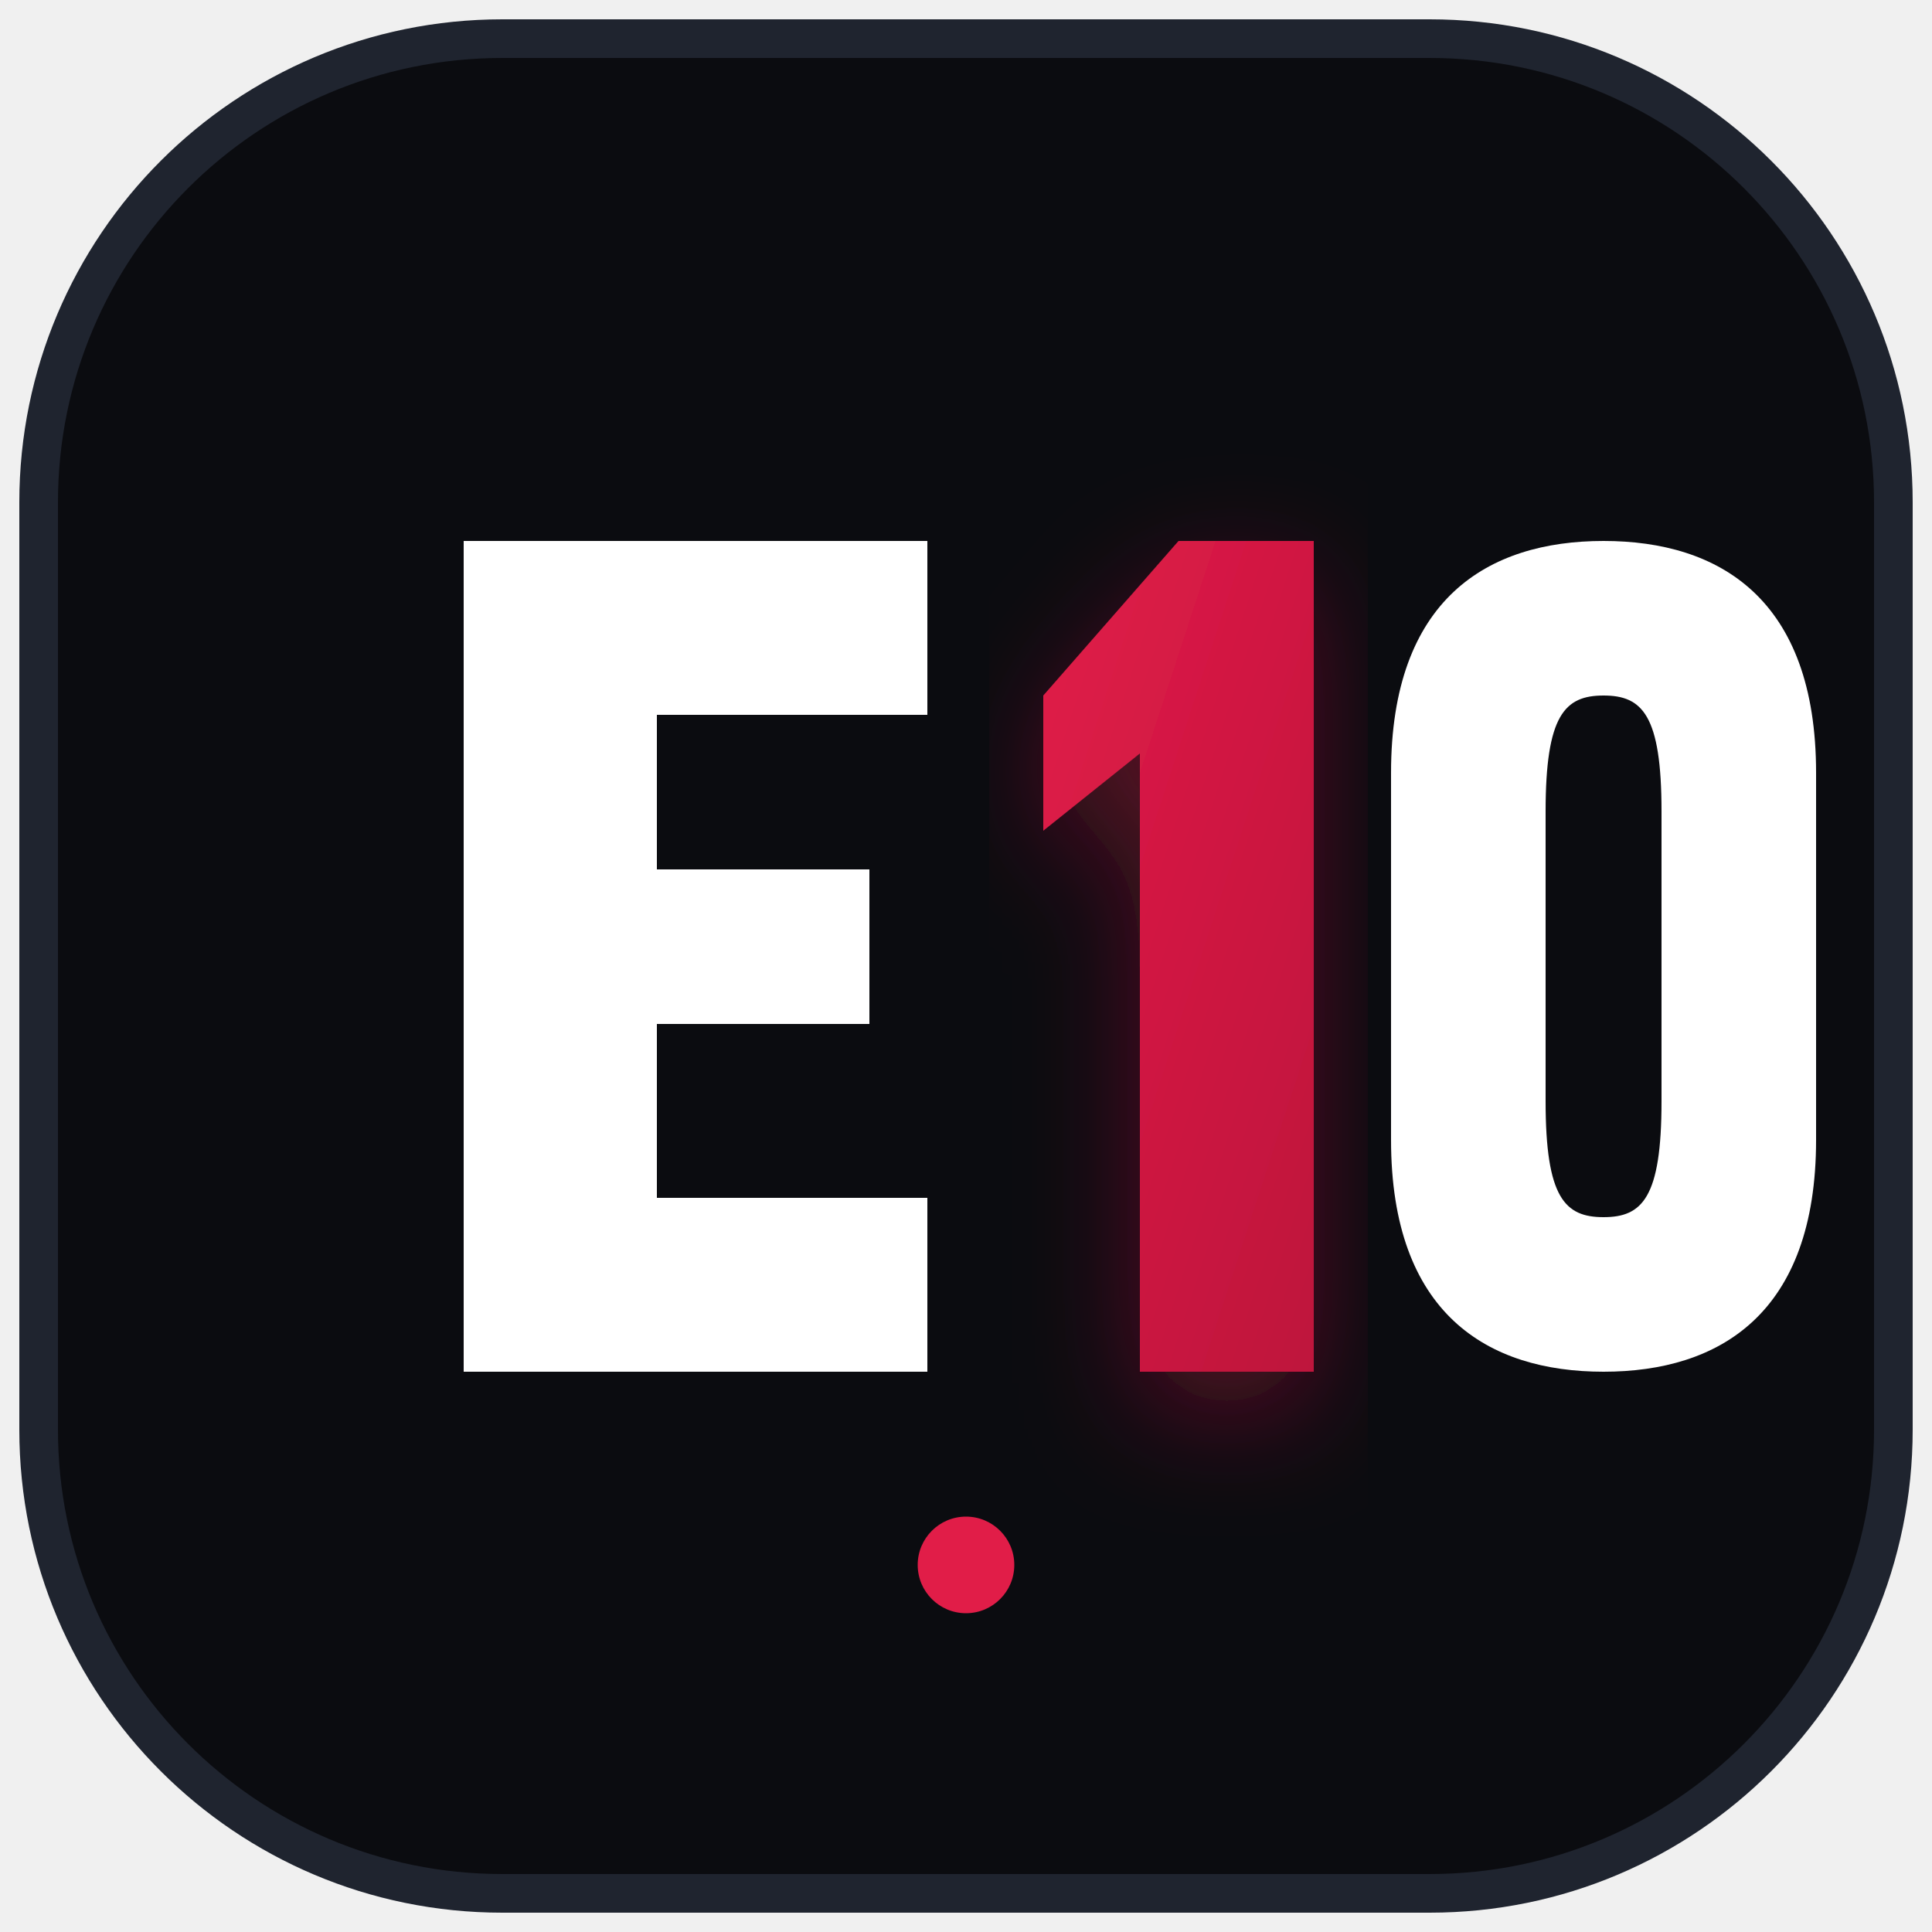
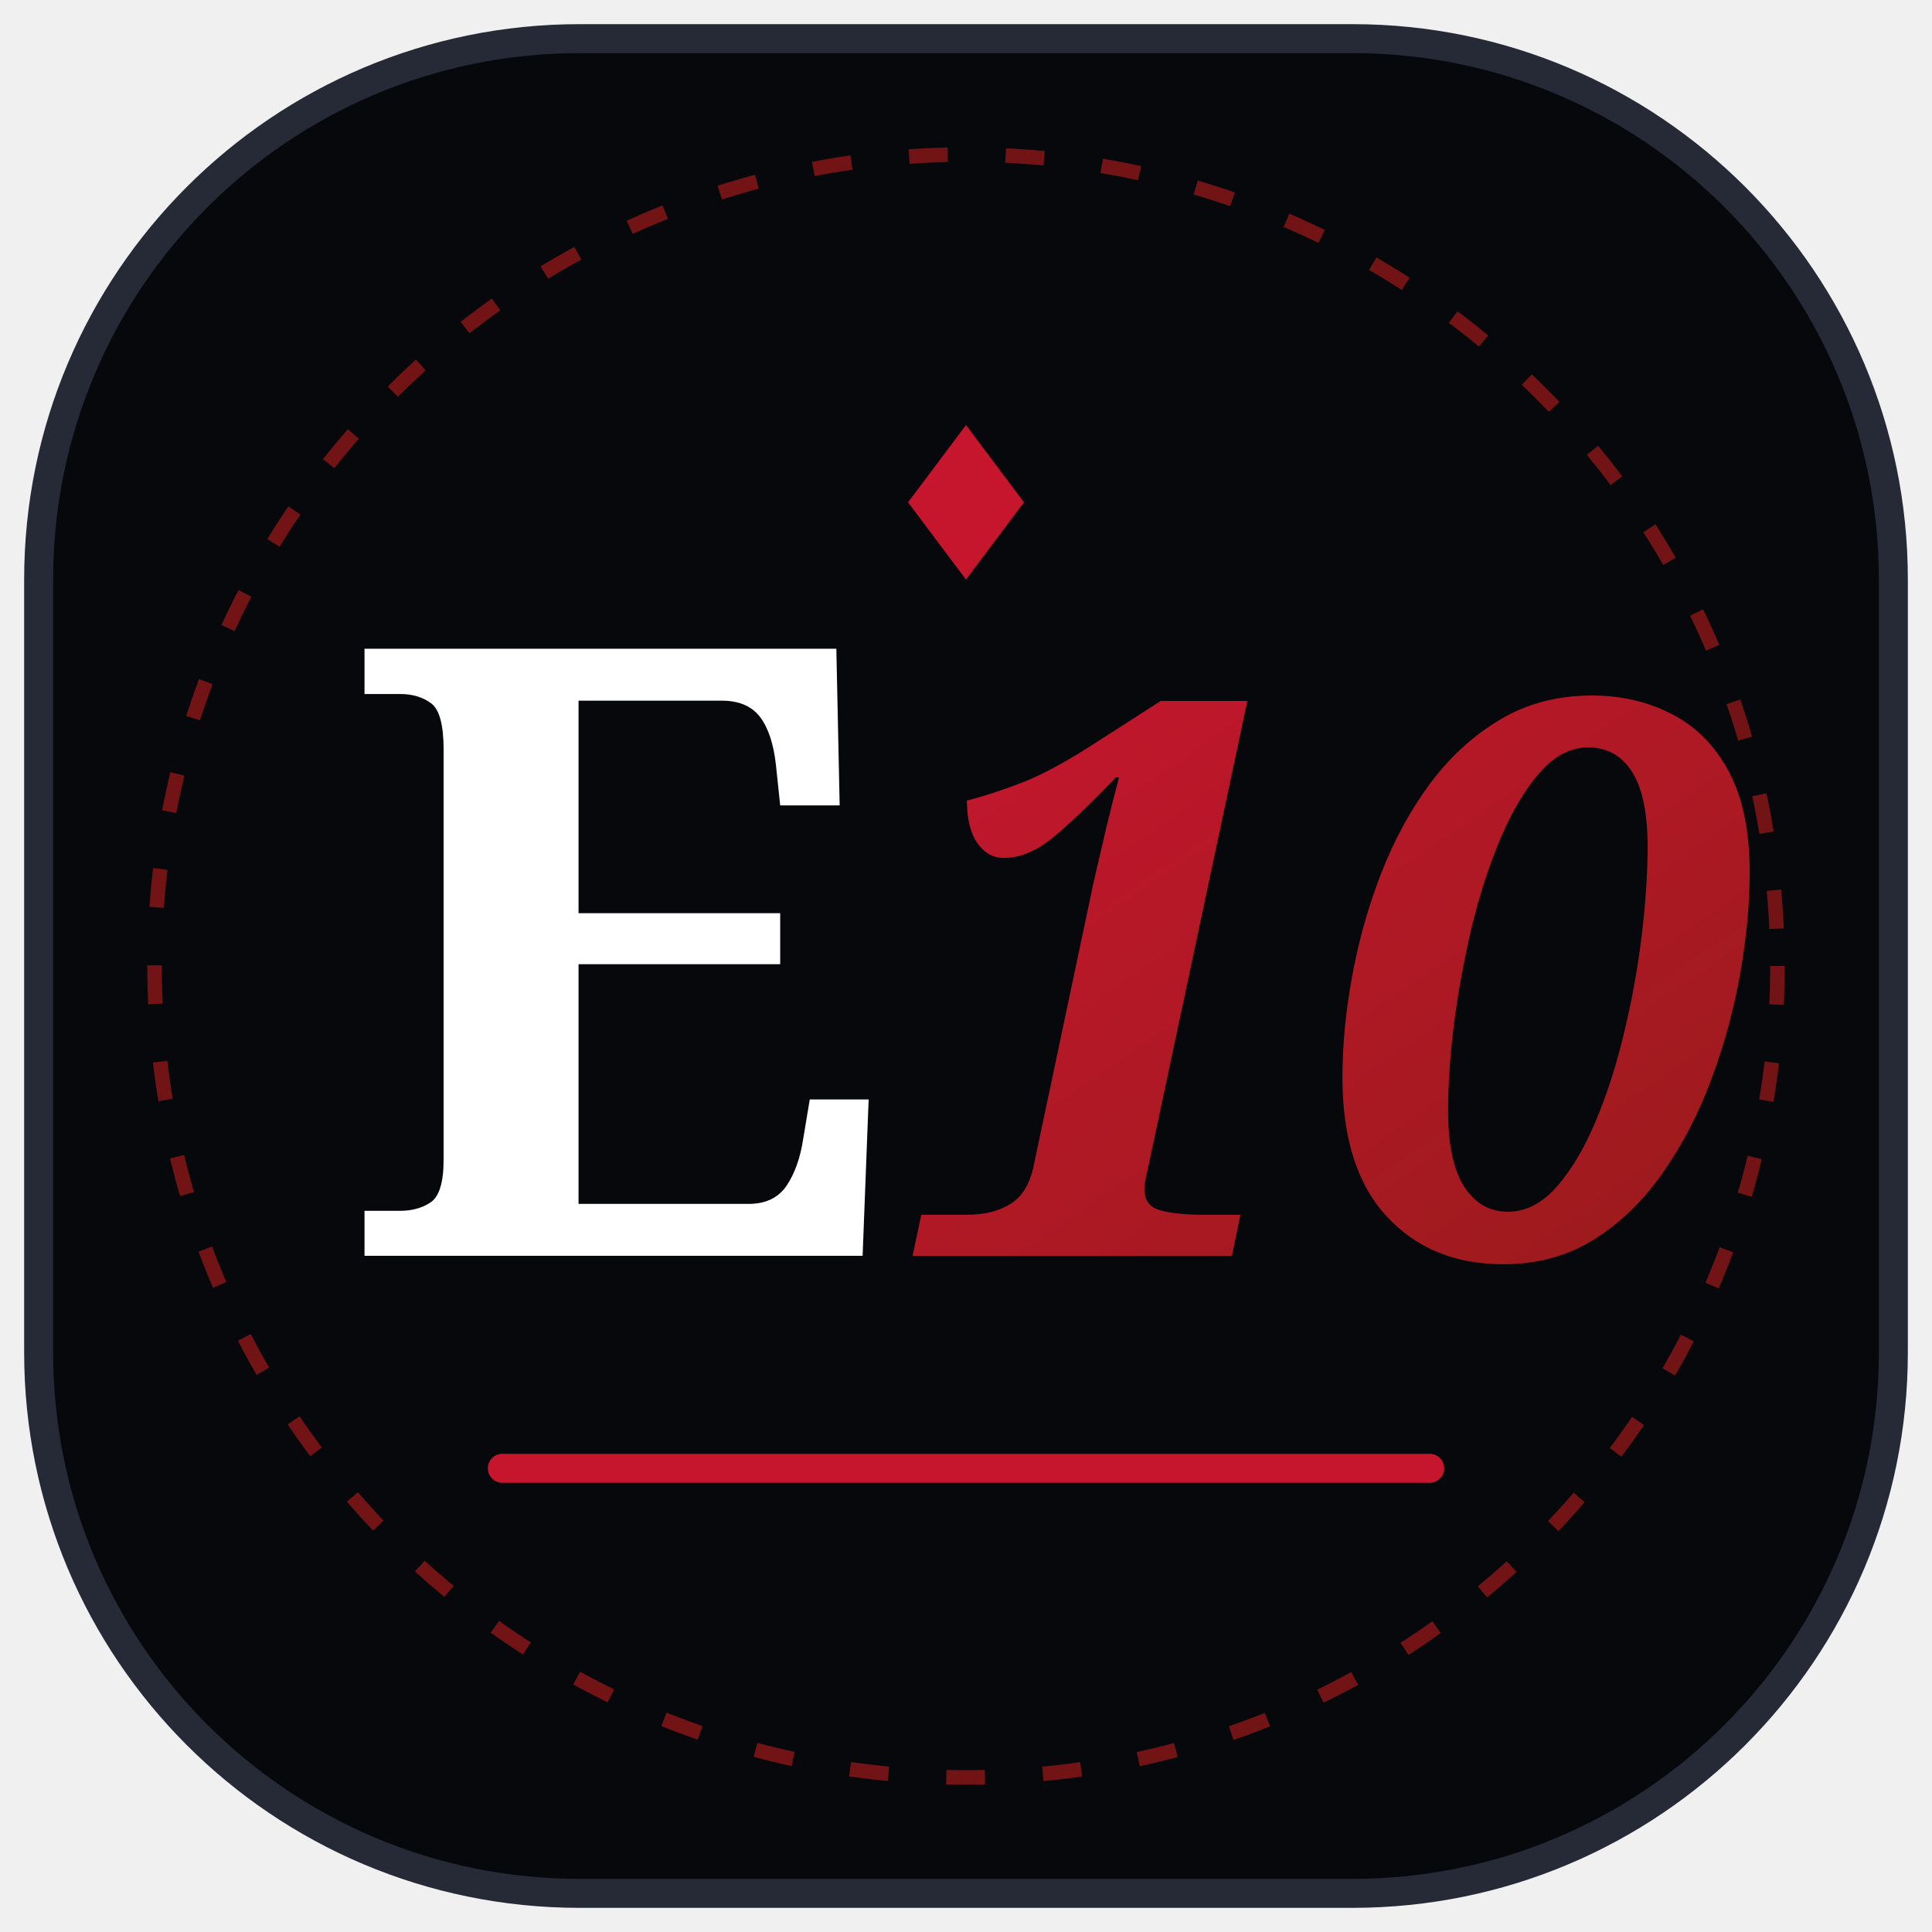
<svg xmlns="http://www.w3.org/2000/svg" viewBox="0 0 100 100" fill="none">
  <defs>
-     <linearGradient id="e10Grad" x1="0%" y1="0%" x2="100%" y2="100%">
-       <stop offset="0%" stop-color="#E11D48" />
-       <stop offset="100%" stop-color="#BE123C" />
+     <linearGradient id="luxuryRed" x1="0%" y1="0%" x2="100%" y2="100%">
+       <stop offset="0%" stop-color="#C5162E" />
+       <stop offset="100%" stop-color="#991B1B" />
    </linearGradient>
-     <filter id="glow" x="-20%" y="-20%" width="140%" height="140%">
-       <feDropShadow dx="0" dy="2" stdDeviation="3" flood-color="#E11D48" flood-opacity="0.35" />
-     </filter>
  </defs>
-   <rect x="2" y="2" width="96" height="96" rx="24" fill="#0B0C10" stroke="#1F242F" stroke-width="2" />
-   <path d="M 24 28 H 48 V 37 H 34 V 45 H 45 V 53 H 34 V 62 H 48 V 71 H 24 Z" fill="#FFFFFF" />
-   <path d="M 54 36 L 61 28 H 68 V 71 H 59 V 39 L 54 43 Z" fill="url(#e10Grad)" filter="url(#glow)" />
-   <path d="M 72 40 C 72 31 77 28 83 28 C 89 28 94 31 94 40 V 59 C 94 68 89 71 83 71 C 77 71 72 68 72 59 Z M 80 42 V 57 C 80 62 81 63 83 63 C 85 63 86 62 86 57 V 42 C 86 37 85 36 83 36 C 81 36 80 37 80 42 Z" fill="#FFFFFF" />
-   <circle cx="50" cy="81" r="2.5" fill="#E11D48" />
+   <rect x="2" y="2" width="96" height="96" rx="28" fill="#07080B" stroke="#252A36" stroke-width="1.5" />
+   <circle cx="50" cy="50" r="42" stroke="#B91C1C" stroke-width="0.75" stroke-dasharray="2 3" opacity="0.6" />
+   <text x="32" y="65" font-family="'Playfair Display', 'Cormorant Garamond', Georgia, serif" font-size="44" font-weight="700" fill="#FFFFFF" text-anchor="middle">E</text>
+   <text x="68" y="65" font-family="'Playfair Display', 'Cormorant Garamond', Georgia, serif" font-size="40" font-weight="700" font-style="italic" fill="url(#luxuryRed)" text-anchor="middle">10</text>
+   <polygon points="50,22 53,26 50,30 47,26" fill="#C5162E" />
+   <line x1="26" y1="76" x2="74" y2="76" stroke="#C5162E" stroke-width="1.5" stroke-linecap="round" />
</svg>
